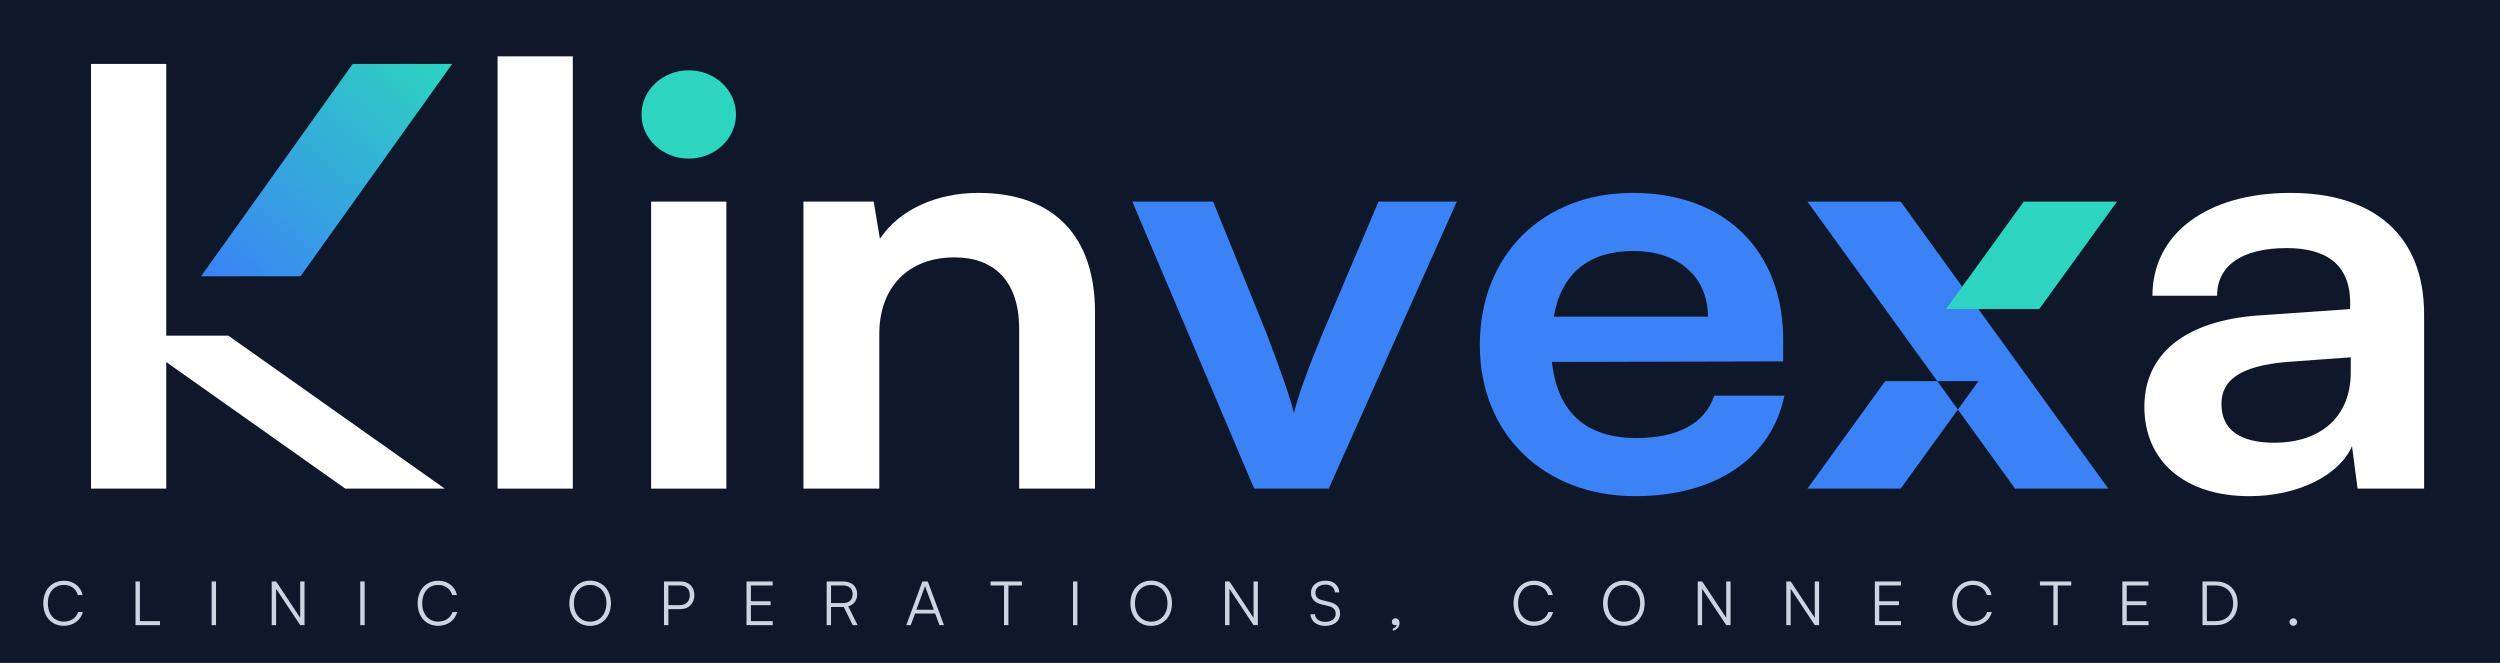
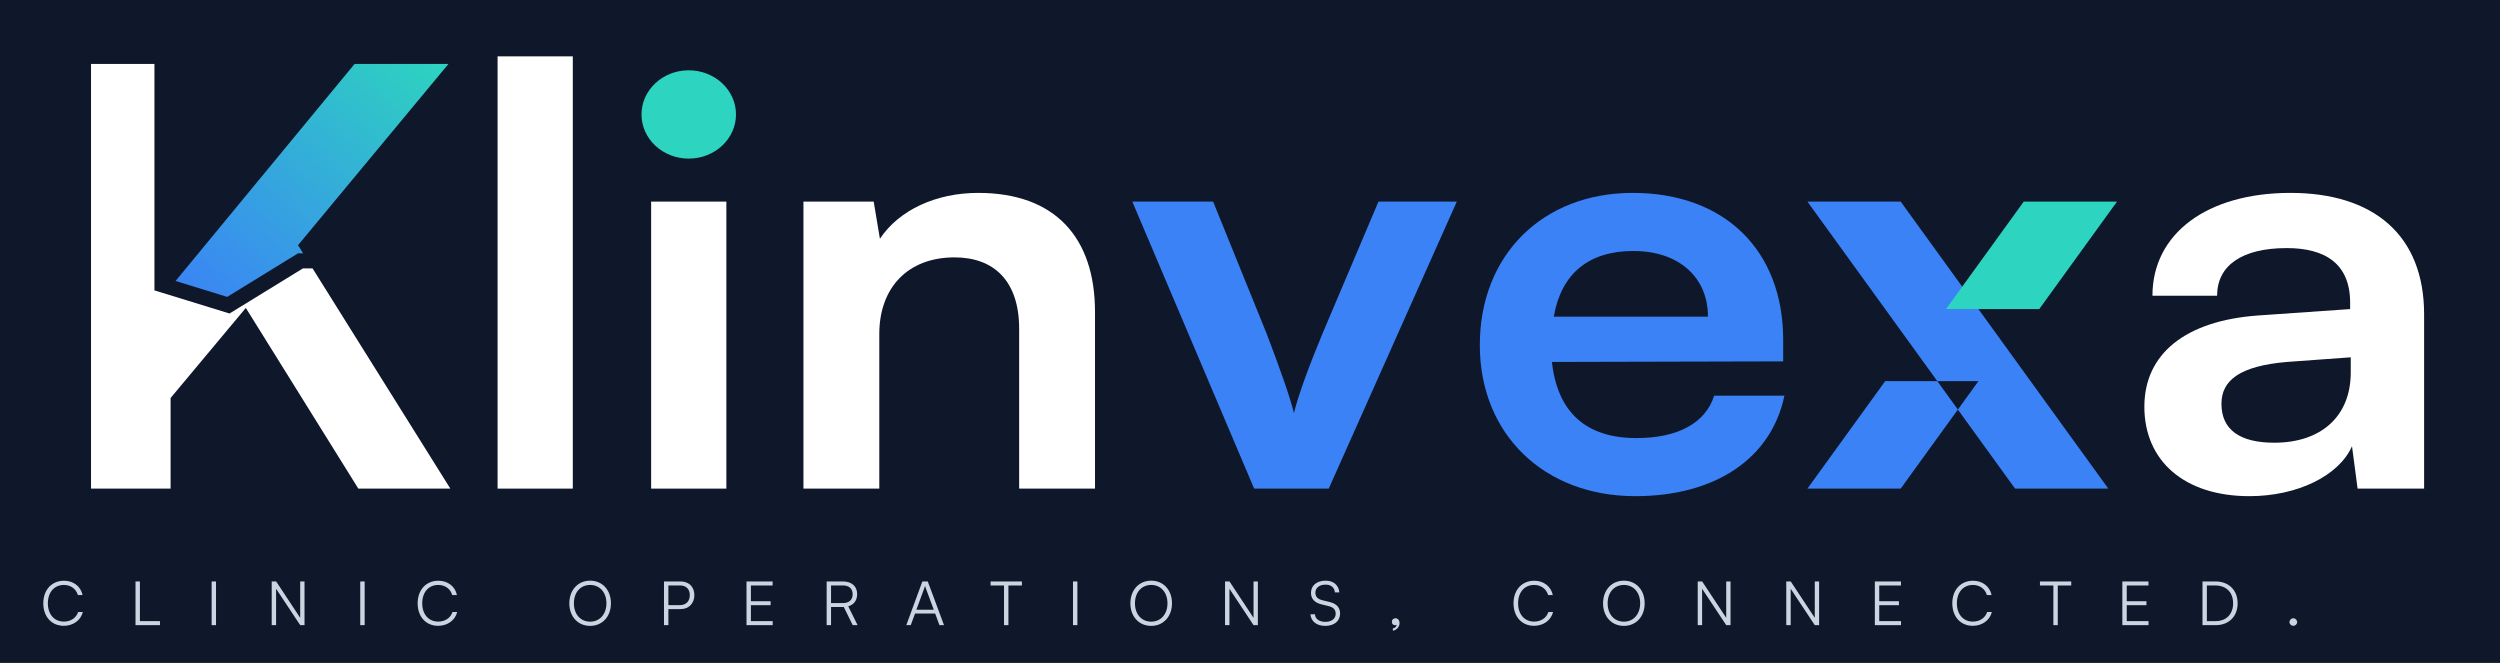
<svg xmlns="http://www.w3.org/2000/svg" viewBox="0 0 4303 1141" role="img" aria-label="Klinvexa">
  <defs>
    <linearGradient id="arm-brief-dark" x1="0" y1="1" x2="1" y2="0">
      <stop offset="0" stop-color="#3B82F6" />
      <stop offset="1" stop-color="#2DD4BF" />
    </linearGradient>
  </defs>
  <rect width="4303" height="1141" fill="#0F172A" />
  <g transform="translate(70 841) scale(1.07 1)">
-     <path d="M81 0V-731H202V0ZM142.0 -263.2L302.0 -263.2L650.0 0.0L490.0 0.0Z" fill="#FFFFFF" />
-     <path d="M258.0 -365.5L418.0 -365.5L662.0 -731.0L502.0 -731.0Z" fill="url(#arm-brief-dark)" />
+     <path d="M659.0 -0.0L511.0 -0.0L330.0 -311.0L209.0 -156.0L209.0 -0.0L81.0 -0.0L81.0 -731.0L183.0 -731.0L183.0 -341.2L303.8 -301.4L421.8 -379.0L437.4 -379.0Z" fill="#FFFFFF" />
+     <path d="M505.0 -731.0L656.0 -731.0L414.0 -419.0L422.2 -405.0L414.0 -405.0L300.0 -330.0L217.0 -357.4Z" fill="url(#arm-brief-dark)" />
    <path d="M856 0V-744H735V0Z" fill="#FFFFFF" />
    <path d="M982 0V-494H1103V0Z" fill="#FFFFFF" />
    <path d="M966.5 -644a76 76 0 1 0 152 0a76 76 0 1 0 -152 0Z" fill="#2DD4BF" />
    <path d="M1349 0V-266C1349 -346 1395 -398 1470 -398C1533 -398 1574 -358 1574 -275V0H1696V-304C1696 -432 1632 -509 1508 -509C1441 -509 1381 -480 1350 -430L1340 -494H1227V0Z" fill="#FFFFFF" />
    <path d="M1952 0H2072L2278 -494H2152L2062 -267C2041 -213 2023 -161 2016 -130C2010 -157 1993 -208 1972 -267L1886 -494H1756Z" fill="#3B82F6" />
    <path d="M2565 13C2694 13 2784 -52 2805 -160H2692C2678 -113 2634 -87 2567 -87C2486 -87 2440 -131 2431 -218L2803 -219V-256C2803 -410 2709 -509 2561 -509C2416 -509 2315 -402 2315 -247C2315 -94 2418 13 2565 13ZM2562 -409C2635 -409 2682 -364 2682 -296H2434C2446 -370 2490 -409 2562 -409Z" fill="#3B82F6" />
    <path d="M2842.0 -494.0L2992.0 -494.0L3326.0 0.0L3176.0 0.0ZM2842.0 0.0L2992.0 0.0L3117.1 -185.0L2967.1 -185.0Z" fill="#3B82F6" />
    <path d="M3064.9 -309.0L3214.9 -309.0L3340.0 -494.0L3190.0 -494.0Z" fill="#2DD4BF" />
    <path d="M3553 13C3630 13 3697 -22 3718 -73L3727 0H3834V-300C3834 -437 3752 -509 3619 -509C3485 -509 3397 -439 3397 -332H3501C3501 -384 3541 -414 3613 -414C3675 -414 3715 -387 3715 -320V-309L3567 -298C3450 -289 3384 -232 3384 -141C3384 -48 3448 13 3553 13ZM3593 -79C3538 -79 3508 -101 3508 -146C3508 -186 3537 -211 3613 -218L3716 -226V-200C3716 -124 3668 -79 3593 -79Z" fill="#FFFFFF" />
  </g>
  <g transform="translate(70 1076) scale(0.105)" fill="#CBD5E1">
    <path d="M379 11C533 11 658 -80 691 -215H614C583 -119 493 -58 380 -58C223 -58 118 -178 118 -358C118 -539 223 -659 380 -659C492 -659 580 -596 610 -493H687C658 -635 537 -728 383 -728C181 -728 43 -578 43 -358C43 -138 179 11 379 11Z" />
    <path d="M1626.719 -716H1554.719V0H1955.719V-66H1626.719Z" />
    <path d="M2874.439 -716H2802.439V0H2874.439Z" />
    <path d="M3859.158 0V-596L4254.158 0H4325.158V-716H4254.158V-120L3860.158 -716H3787.158V0Z" />
    <path d="M5310.878 -716H5238.878V0H5310.878Z" />
    <path d="M6515.597 11C6669.597 11 6794.597 -80 6827.597 -215H6750.597C6719.597 -119 6629.597 -58 6516.597 -58C6359.597 -58 6254.597 -178 6254.597 -358C6254.597 -539 6359.597 -659 6516.597 -659C6628.597 -659 6716.597 -596 6746.597 -493H6823.597C6794.597 -635 6673.597 -728 6519.597 -728C6317.597 -728 6179.597 -578 6179.597 -358C6179.597 -138 6315.597 11 6515.597 11Z" />
    <path d="M9348.036 -358C9348.036 -576 9208.036 -729 9007.036 -729C8807.036 -729 8666.036 -575 8666.036 -358C8666.036 -141 8806.036 12 9007.036 12C9207.036 12 9348.036 -141 9348.036 -358ZM9274.036 -358C9274.036 -180 9165.036 -57 9007.036 -57C8849.036 -57 8741.036 -179 8741.036 -358C8741.036 -537 8849.036 -659 9007.036 -659C9165.036 -659 9274.036 -537 9274.036 -358Z" />
    <path d="M10490.755 -263C10627.755 -263 10715.755 -361 10715.755 -491C10715.755 -626 10628.755 -716 10490.755 -716H10217.755V0H10289.755V-263ZM10480.755 -651C10579.755 -651 10640.755 -591 10640.755 -492C10640.755 -394 10580.755 -328 10476.755 -328H10289.755V-651Z" />
    <path d="M11999.474 0V-66H11642.474V-327H11965.474V-392H11642.474V-650H11998.474V-716H11570.474V0Z" />
    <path d="M12956.194 0V-297H13165.194L13311.194 0H13391.194L13238.194 -309C13330.194 -334 13384.194 -406 13384.194 -509C13384.194 -636 13296.194 -716 13151.194 -716H12884.194V0ZM12956.194 -651H13151.194C13249.194 -651 13310.194 -600 13310.194 -507C13310.194 -416 13252.194 -362 13153.194 -362H12956.194Z" />
    <path d="M14262.913 0 14332.913 -190H14662.913L14732.913 0H14807.913L14541.913 -716H14452.913L14189.913 0ZM14487.913 -615C14491.913 -625 14495.913 -638 14496.913 -644C14497.913 -637 14502.913 -625 14505.913 -615L14639.913 -253H14354.913Z" />
    <path d="M15571.633 -650H15791.633V0H15863.633V-650H16084.633V-716H15571.633Z" />
    <path d="M16994.352 -716H16922.352V0H16994.352Z" />
    <path d="M18545.071 -358C18545.071 -576 18405.071 -729 18204.071 -729C18004.071 -729 17863.071 -575 17863.071 -358C17863.071 -141 18003.071 12 18204.071 12C18404.071 12 18545.071 -141 18545.071 -358ZM18471.071 -358C18471.071 -180 18362.071 -57 18204.071 -57C18046.071 -57 17938.071 -179 17938.071 -358C17938.071 -537 18046.071 -659 18204.071 -659C18362.071 -659 18471.071 -537 18471.071 -358Z" />
    <path d="M19486.791 0V-596L19881.791 0H19952.791V-716H19881.791V-120L19487.791 -716H19414.791V0Z" />
    <path d="M20823.51 -530C20823.51 -432 20882.51 -368 20994.51 -341L21115.51 -311C21192.51 -293 21228.51 -251 21228.51 -187C21228.51 -105 21161.51 -54 21056.51 -54C20958.51 -54 20892.51 -103 20888.51 -178H20814.51C20823.51 -61 20917.51 12 21056.51 12C21204.51 12 21300.51 -67 21300.51 -191C21300.51 -288 21242.51 -352 21130.51 -379L21007.51 -409C20932.51 -428 20895.51 -468 20895.51 -531C20895.51 -612 20961.51 -664 21062.51 -664C21152.51 -664 21207.51 -618 21215.51 -537H21288.51C21277.51 -657 21192.51 -729 21063.51 -729C20919.51 -729 20823.51 -650 20823.51 -530Z" />
    <path d="M22275.23 -34C22275.23 -84 22244.23 -113 22208.23 -113C22173.23 -113 22149.23 -88 22149.23 -53C22149.23 -19 22173.23 1 22201.23 1C22213.23 1 22221.23 -2 22227.23 -6C22227.23 22 22201.23 48 22165.23 54V91C22227.23 82 22275.23 28 22275.23 -34Z" />
    <path d="M24479.668 11C24633.668 11 24758.668 -80 24791.668 -215H24714.668C24683.668 -119 24593.668 -58 24480.668 -58C24323.668 -58 24218.668 -178 24218.668 -358C24218.668 -539 24323.668 -659 24480.668 -659C24592.668 -659 24680.668 -596 24710.668 -493H24787.668C24758.668 -635 24637.668 -728 24483.668 -728C24281.668 -728 24143.668 -578 24143.668 -358C24143.668 -138 24279.668 11 24479.668 11Z" />
    <path d="M26293.388 -358C26293.388 -576 26153.388 -729 25952.388 -729C25752.388 -729 25611.388 -575 25611.388 -358C25611.388 -141 25751.388 12 25952.388 12C26152.388 12 26293.388 -141 26293.388 -358ZM26219.388 -358C26219.388 -180 26110.388 -57 25952.388 -57C25794.388 -57 25686.388 -179 25686.388 -358C25686.388 -537 25794.388 -659 25952.388 -659C26110.388 -659 26219.388 -537 26219.388 -358Z" />
    <path d="M27235.107 0V-596L27630.107 0H27701.107V-716H27630.107V-120L27236.107 -716H27163.107V0Z" />
    <path d="M28686.827 0V-596L29081.827 0H29152.827V-716H29081.827V-120L28687.827 -716H28614.827V0Z" />
    <path d="M30495.546 0V-66H30138.546V-327H30461.546V-392H30138.546V-650H30494.546V-716H30066.546V0Z" />
    <path d="M31672.265 11C31826.265 11 31951.265 -80 31984.265 -215H31907.265C31876.265 -119 31786.265 -58 31673.265 -58C31516.265 -58 31411.265 -178 31411.265 -358C31411.265 -539 31516.265 -659 31673.265 -659C31785.265 -659 31873.265 -596 31903.265 -493H31980.265C31951.265 -635 31830.265 -728 31676.265 -728C31474.265 -728 31336.265 -578 31336.265 -358C31336.265 -138 31472.265 11 31672.265 11Z" />
    <path d="M32772.985 -650H32992.985V0H33064.985V-650H33285.985V-716H32772.985Z" />
    <path d="M34552.704 0V-66H34195.704V-327H34518.704V-392H34195.704V-650H34551.704V-716H34123.704V0Z" />
    <path d="M35655.423 0C35870.423 0 36013.423 -144 36013.423 -358C36013.423 -572 35869.423 -716 35653.423 -716H35437.423V0ZM35650.423 -650C35827.423 -650 35939.423 -537 35939.423 -358C35939.423 -180 35827.423 -66 35652.423 -66H35509.423V-650Z" />
    <path d="M36926.143 11C36960.143 11 36989.143 -17 36989.143 -50C36989.143 -84 36960.143 -113 36926.143 -113C36892.143 -113 36863.143 -84 36863.143 -50C36863.143 -17 36892.143 11 36926.143 11Z" />
  </g>
</svg>
